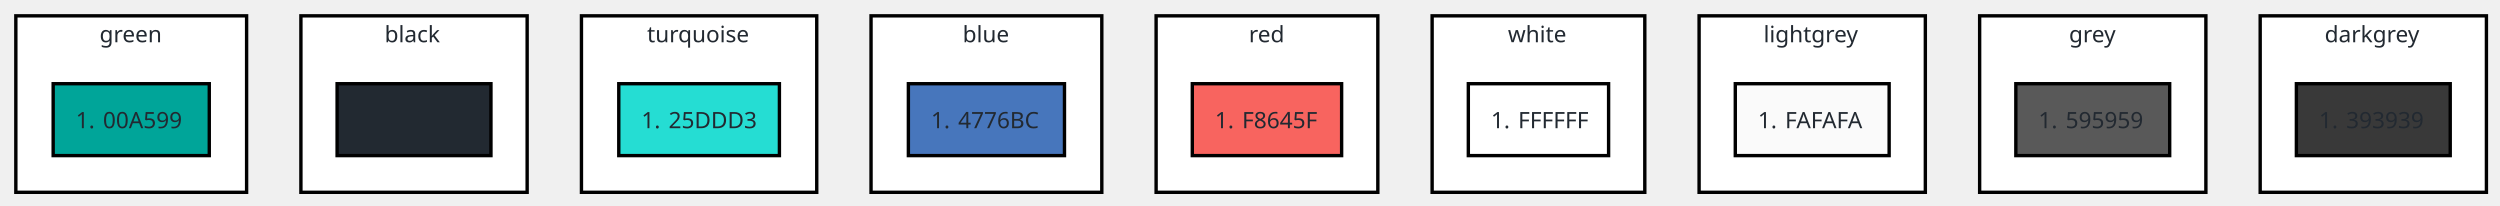
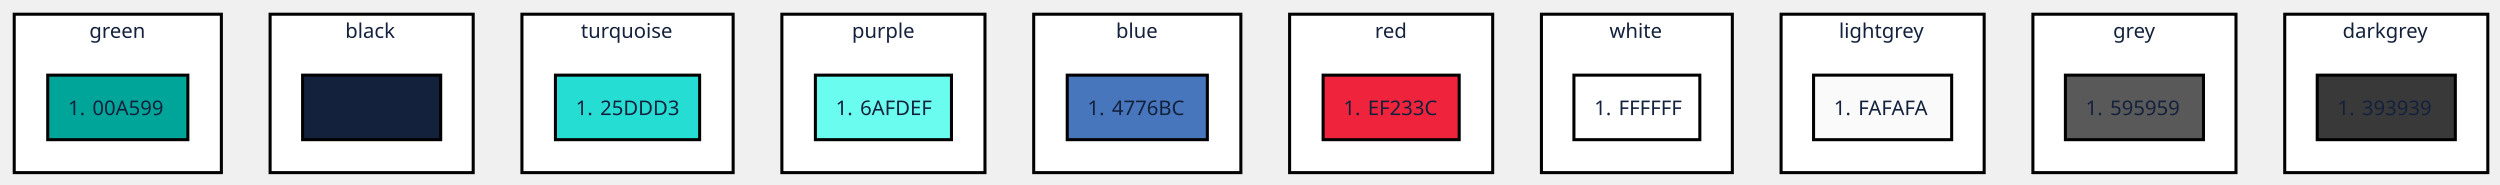
- <svg xmlns="http://www.w3.org/2000/svg" contentScriptType="application/ecmascript" contentStyleType="text/css" height="91px" preserveAspectRatio="none" style="width:1105px;height:91px;" version="1.1" viewBox="0 0 1105 91" width="1105px" zoomAndPan="magnify">
+ <svg xmlns="http://www.w3.org/2000/svg" contentScriptType="application/ecmascript" contentStyleType="text/css" height="91px" preserveAspectRatio="none" style="width:1231px;height:91px;" version="1.1" viewBox="0 0 1231 91" width="1231px" zoomAndPan="magnify">
  <defs />
  <g>
    <rect fill="#FFFFFF" height="78" style="stroke:#000000;stroke-width:1.5;" width="102" x="7" y="7" />
-     <text fill="#222931" font-family="'Titilluim'" font-size="10" lengthAdjust="spacing" textLength="28" x="44" y="18.668">green</text>
+     <text fill="#14213D" font-family="'Titillium Web'" font-size="10" lengthAdjust="spacing" textLength="28" x="44" y="18.668">green</text>
    <rect fill="#FFFFFF" height="78" style="stroke:#000000;stroke-width:1.5;" width="100" x="133" y="7" />
-     <text fill="#222931" font-family="'Titilluim'" font-size="10" lengthAdjust="spacing" textLength="26" x="170" y="18.668">black</text>
+     <text fill="#14213D" font-family="'Titillium Web'" font-size="10" lengthAdjust="spacing" textLength="26" x="170" y="18.668">black</text>
    <rect fill="#FFFFFF" height="78" style="stroke:#000000;stroke-width:1.5;" width="104" x="257" y="7" />
-     <text fill="#222931" font-family="'Titilluim'" font-size="10" lengthAdjust="spacing" textLength="46" x="286" y="18.668">turquoise</text>
-     <rect fill="#FFFFFF" height="78" style="stroke:#000000;stroke-width:1.5;" width="102" x="385" y="7" />
-     <text fill="#222931" font-family="'Titilluim'" font-size="10" lengthAdjust="spacing" textLength="21" x="425.5" y="18.668">blue</text>
-     <rect fill="#FFFFFF" height="78" style="stroke:#000000;stroke-width:1.5;" width="98" x="511" y="7" />
-     <text fill="#222931" font-family="'Titilluim'" font-size="10" lengthAdjust="spacing" textLength="16" x="552" y="18.668">red</text>
-     <rect fill="#FFFFFF" height="78" style="stroke:#000000;stroke-width:1.5;" width="94" x="633" y="7" />
-     <text fill="#222931" font-family="'Titilluim'" font-size="10" lengthAdjust="spacing" textLength="27" x="666.5" y="18.668">white</text>
-     <rect fill="#FFFFFF" height="78" style="stroke:#000000;stroke-width:1.5;" width="100" x="751" y="7" />
-     <text fill="#222931" font-family="'Titilluim'" font-size="10" lengthAdjust="spacing" textLength="43" x="779.5" y="18.668">lightgrey</text>
-     <rect fill="#FFFFFF" height="78" style="stroke:#000000;stroke-width:1.5;" width="100" x="875" y="7" />
-     <text fill="#222931" font-family="'Titilluim'" font-size="10" lengthAdjust="spacing" textLength="21" x="914.5" y="18.668">grey</text>
-     <rect fill="#FFFFFF" height="78" style="stroke:#000000;stroke-width:1.5;" width="100" x="999" y="7" />
-     <text fill="#222931" font-family="'Titilluim'" font-size="10" lengthAdjust="spacing" textLength="43" x="1027.5" y="18.668">darkgrey</text>
+     <text fill="#14213D" font-family="'Titillium Web'" font-size="10" lengthAdjust="spacing" textLength="46" x="286" y="18.668">turquoise</text>
+     <rect fill="#FFFFFF" height="78" style="stroke:#000000;stroke-width:1.5;" width="100" x="385" y="7" />
+     <text fill="#14213D" font-family="'Titillium Web'" font-size="10" lengthAdjust="spacing" textLength="31" x="419.5" y="18.668">purple</text>
+     <rect fill="#FFFFFF" height="78" style="stroke:#000000;stroke-width:1.5;" width="102" x="509" y="7" />
+     <text fill="#14213D" font-family="'Titillium Web'" font-size="10" lengthAdjust="spacing" textLength="21" x="549.5" y="18.668">blue</text>
+     <rect fill="#FFFFFF" height="78" style="stroke:#000000;stroke-width:1.5;" width="100" x="635" y="7" />
+     <text fill="#14213D" font-family="'Titillium Web'" font-size="10" lengthAdjust="spacing" textLength="16" x="677" y="18.668">red</text>
+     <rect fill="#FFFFFF" height="78" style="stroke:#000000;stroke-width:1.5;" width="94" x="759" y="7" />
+     <text fill="#14213D" font-family="'Titillium Web'" font-size="10" lengthAdjust="spacing" textLength="27" x="792.5" y="18.668">white</text>
+     <rect fill="#FFFFFF" height="78" style="stroke:#000000;stroke-width:1.5;" width="100" x="877" y="7" />
+     <text fill="#14213D" font-family="'Titillium Web'" font-size="10" lengthAdjust="spacing" textLength="43" x="905.5" y="18.668">lightgrey</text>
+     <rect fill="#FFFFFF" height="78" style="stroke:#000000;stroke-width:1.5;" width="100" x="1001" y="7" />
+     <text fill="#14213D" font-family="'Titillium Web'" font-size="10" lengthAdjust="spacing" textLength="21" x="1040.5" y="18.668">grey</text>
+     <rect fill="#FFFFFF" height="78" style="stroke:#000000;stroke-width:1.5;" width="100" x="1125" y="7" />
+     <text fill="#14213D" font-family="'Titillium Web'" font-size="10" lengthAdjust="spacing" textLength="43" x="1153.5" y="18.668">darkgrey</text>
    <rect fill="#00A599" height="31.777" style="stroke:#000000;stroke-width:1.5;" width="69" x="23.5" y="37" />
-     <text fill="#222931" font-family="'Titilluim'" font-size="10" lengthAdjust="spacing" textLength="9" x="33.5" y="56.668">1.</text>
-     <text fill="#222931" font-family="'Titilluim'" font-size="10" lengthAdjust="spacing" textLength="37" x="45.5" y="56.668">00A599</text>
-     <rect fill="#222931" height="31.777" style="stroke:#000000;stroke-width:1.5;" width="68" x="149" y="37" />
-     <text fill="#222931" font-family="'Titilluim'" font-size="10" lengthAdjust="spacing" textLength="9" x="159" y="56.668">1.</text>
-     <text fill="#222931" font-family="'Titilluim'" font-size="10" lengthAdjust="spacing" textLength="36" x="171" y="56.668">222931</text>
+     <text fill="#14213D" font-family="'Titillium Web'" font-size="10" lengthAdjust="spacing" textLength="9" x="33.5" y="56.668">1.</text>
+     <text fill="#14213D" font-family="'Titillium Web'" font-size="10" lengthAdjust="spacing" textLength="37" x="45.5" y="56.668">00A599</text>
+     <rect fill="#14213D" height="31.777" style="stroke:#000000;stroke-width:1.5;" width="68" x="149" y="37" />
+     <text fill="#14213D" font-family="'Titillium Web'" font-size="10" lengthAdjust="spacing" textLength="9" x="159" y="56.668">1.</text>
+     <text fill="#14213D" font-family="'Titillium Web'" font-size="10" lengthAdjust="spacing" textLength="36" x="171" y="56.668">14213d</text>
    <rect fill="#25DDD3" height="31.777" style="stroke:#000000;stroke-width:1.5;" width="71" x="273.5" y="37" />
-     <text fill="#222931" font-family="'Titilluim'" font-size="10" lengthAdjust="spacing" textLength="9" x="283.5" y="56.668">1.</text>
-     <text fill="#222931" font-family="'Titilluim'" font-size="10" lengthAdjust="spacing" textLength="39" x="295.5" y="56.668">25DDD3</text>
-     <rect fill="#4776BC" height="31.777" style="stroke:#000000;stroke-width:1.5;" width="69" x="401.5" y="37" />
-     <text fill="#222931" font-family="'Titilluim'" font-size="10" lengthAdjust="spacing" textLength="9" x="411.5" y="56.668">1.</text>
-     <text fill="#222931" font-family="'Titilluim'" font-size="10" lengthAdjust="spacing" textLength="37" x="423.5" y="56.668">4776BC</text>
-     <rect fill="#F8645F" height="31.777" style="stroke:#000000;stroke-width:1.5;" width="66" x="527" y="37" />
-     <text fill="#222931" font-family="'Titilluim'" font-size="10" lengthAdjust="spacing" textLength="9" x="537" y="56.668">1.</text>
-     <text fill="#222931" font-family="'Titilluim'" font-size="10" lengthAdjust="spacing" textLength="34" x="549" y="56.668">F8645F</text>
-     <rect fill="#FFFFFF" height="31.777" style="stroke:#000000;stroke-width:1.5;" width="62" x="649" y="37" />
-     <text fill="#222931" font-family="'Titilluim'" font-size="10" lengthAdjust="spacing" textLength="9" x="659" y="56.668">1.</text>
-     <text fill="#222931" font-family="'Titilluim'" font-size="10" lengthAdjust="spacing" textLength="30" x="671" y="56.668">FFFFFF</text>
-     <rect fill="#FAFAFA" height="31.777" style="stroke:#000000;stroke-width:1.5;" width="68" x="767" y="37" />
-     <text fill="#222931" font-family="'Titilluim'" font-size="10" lengthAdjust="spacing" textLength="9" x="777" y="56.668">1.</text>
-     <text fill="#222931" font-family="'Titilluim'" font-size="10" lengthAdjust="spacing" textLength="36" x="789" y="56.668">FAFAFA</text>
-     <rect fill="#595959" height="31.777" style="stroke:#000000;stroke-width:1.5;" width="68" x="891" y="37" />
-     <text fill="#222931" font-family="'Titilluim'" font-size="10" lengthAdjust="spacing" textLength="9" x="901" y="56.668">1.</text>
-     <text fill="#222931" font-family="'Titilluim'" font-size="10" lengthAdjust="spacing" textLength="36" x="913" y="56.668">595959</text>
-     <rect fill="#393939" height="31.777" style="stroke:#000000;stroke-width:1.5;" width="68" x="1015" y="37" />
-     <text fill="#222931" font-family="'Titilluim'" font-size="10" lengthAdjust="spacing" textLength="9" x="1025" y="56.668">1.</text>
-     <text fill="#222931" font-family="'Titilluim'" font-size="10" lengthAdjust="spacing" textLength="36" x="1037" y="56.668">393939</text>
+     <text fill="#14213D" font-family="'Titillium Web'" font-size="10" lengthAdjust="spacing" textLength="9" x="283.5" y="56.668">1.</text>
+     <text fill="#14213D" font-family="'Titillium Web'" font-size="10" lengthAdjust="spacing" textLength="39" x="295.5" y="56.668">25DDD3</text>
+     <rect fill="#6AFDEF" height="31.777" style="stroke:#000000;stroke-width:1.5;" width="67" x="401.5" y="37" />
+     <text fill="#14213D" font-family="'Titillium Web'" font-size="10" lengthAdjust="spacing" textLength="9" x="411.5" y="56.668">1.</text>
+     <text fill="#14213D" font-family="'Titillium Web'" font-size="10" lengthAdjust="spacing" textLength="35" x="423.5" y="56.668">6AFDEF</text>
+     <rect fill="#4776BC" height="31.777" style="stroke:#000000;stroke-width:1.5;" width="69" x="525.5" y="37" />
+     <text fill="#14213D" font-family="'Titillium Web'" font-size="10" lengthAdjust="spacing" textLength="9" x="535.5" y="56.668">1.</text>
+     <text fill="#14213D" font-family="'Titillium Web'" font-size="10" lengthAdjust="spacing" textLength="37" x="547.5" y="56.668">4776BC</text>
+     <rect fill="#EF233C" height="31.777" style="stroke:#000000;stroke-width:1.5;" width="67" x="651.5" y="37" />
+     <text fill="#14213D" font-family="'Titillium Web'" font-size="10" lengthAdjust="spacing" textLength="9" x="661.5" y="56.668">1.</text>
+     <text fill="#14213D" font-family="'Titillium Web'" font-size="10" lengthAdjust="spacing" textLength="35" x="673.5" y="56.668">EF233C</text>
+     <rect fill="#FFFFFF" height="31.777" style="stroke:#000000;stroke-width:1.5;" width="62" x="775" y="37" />
+     <text fill="#14213D" font-family="'Titillium Web'" font-size="10" lengthAdjust="spacing" textLength="9" x="785" y="56.668">1.</text>
+     <text fill="#14213D" font-family="'Titillium Web'" font-size="10" lengthAdjust="spacing" textLength="30" x="797" y="56.668">FFFFFF</text>
+     <rect fill="#FAFAFA" height="31.777" style="stroke:#000000;stroke-width:1.5;" width="68" x="893" y="37" />
+     <text fill="#14213D" font-family="'Titillium Web'" font-size="10" lengthAdjust="spacing" textLength="9" x="903" y="56.668">1.</text>
+     <text fill="#14213D" font-family="'Titillium Web'" font-size="10" lengthAdjust="spacing" textLength="36" x="915" y="56.668">FAFAFA</text>
+     <rect fill="#595959" height="31.777" style="stroke:#000000;stroke-width:1.5;" width="68" x="1017" y="37" />
+     <text fill="#14213D" font-family="'Titillium Web'" font-size="10" lengthAdjust="spacing" textLength="9" x="1027" y="56.668">1.</text>
+     <text fill="#14213D" font-family="'Titillium Web'" font-size="10" lengthAdjust="spacing" textLength="36" x="1039" y="56.668">595959</text>
+     <rect fill="#393939" height="31.777" style="stroke:#000000;stroke-width:1.5;" width="68" x="1141" y="37" />
+     <text fill="#14213D" font-family="'Titillium Web'" font-size="10" lengthAdjust="spacing" textLength="9" x="1151" y="56.668">1.</text>
+     <text fill="#14213D" font-family="'Titillium Web'" font-size="10" lengthAdjust="spacing" textLength="36" x="1163" y="56.668">393939</text>
  </g>
</svg>
